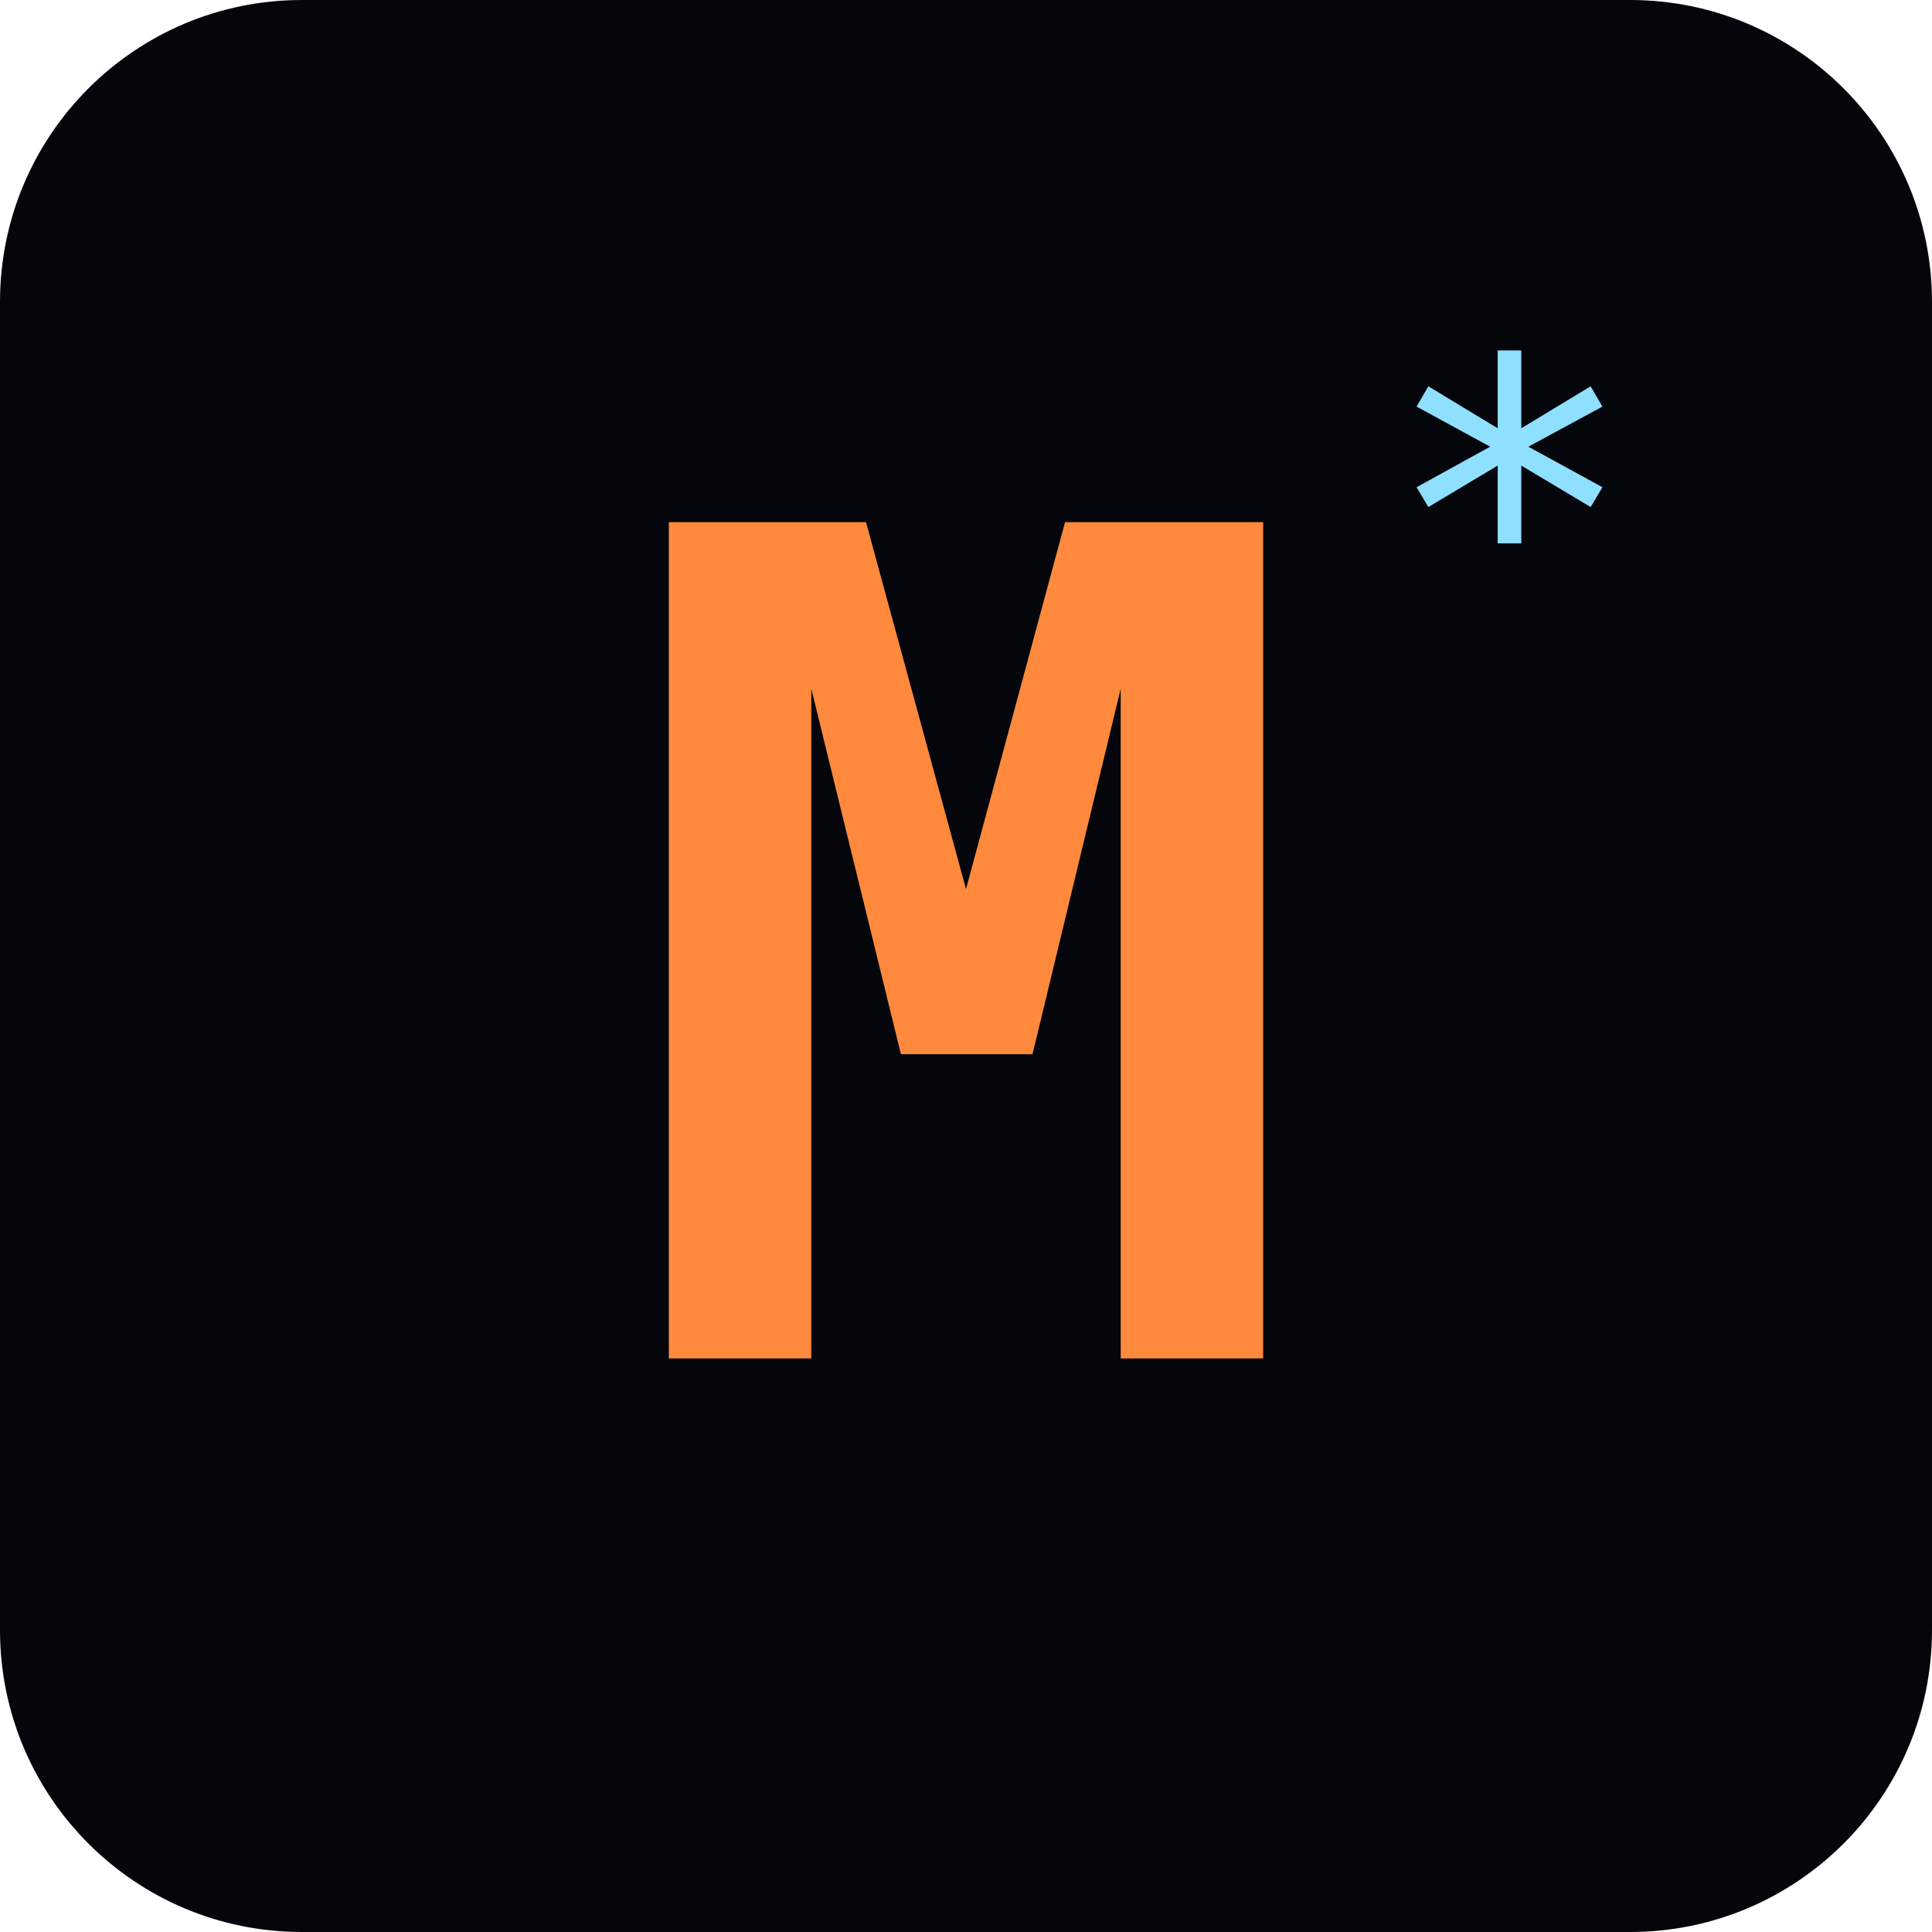
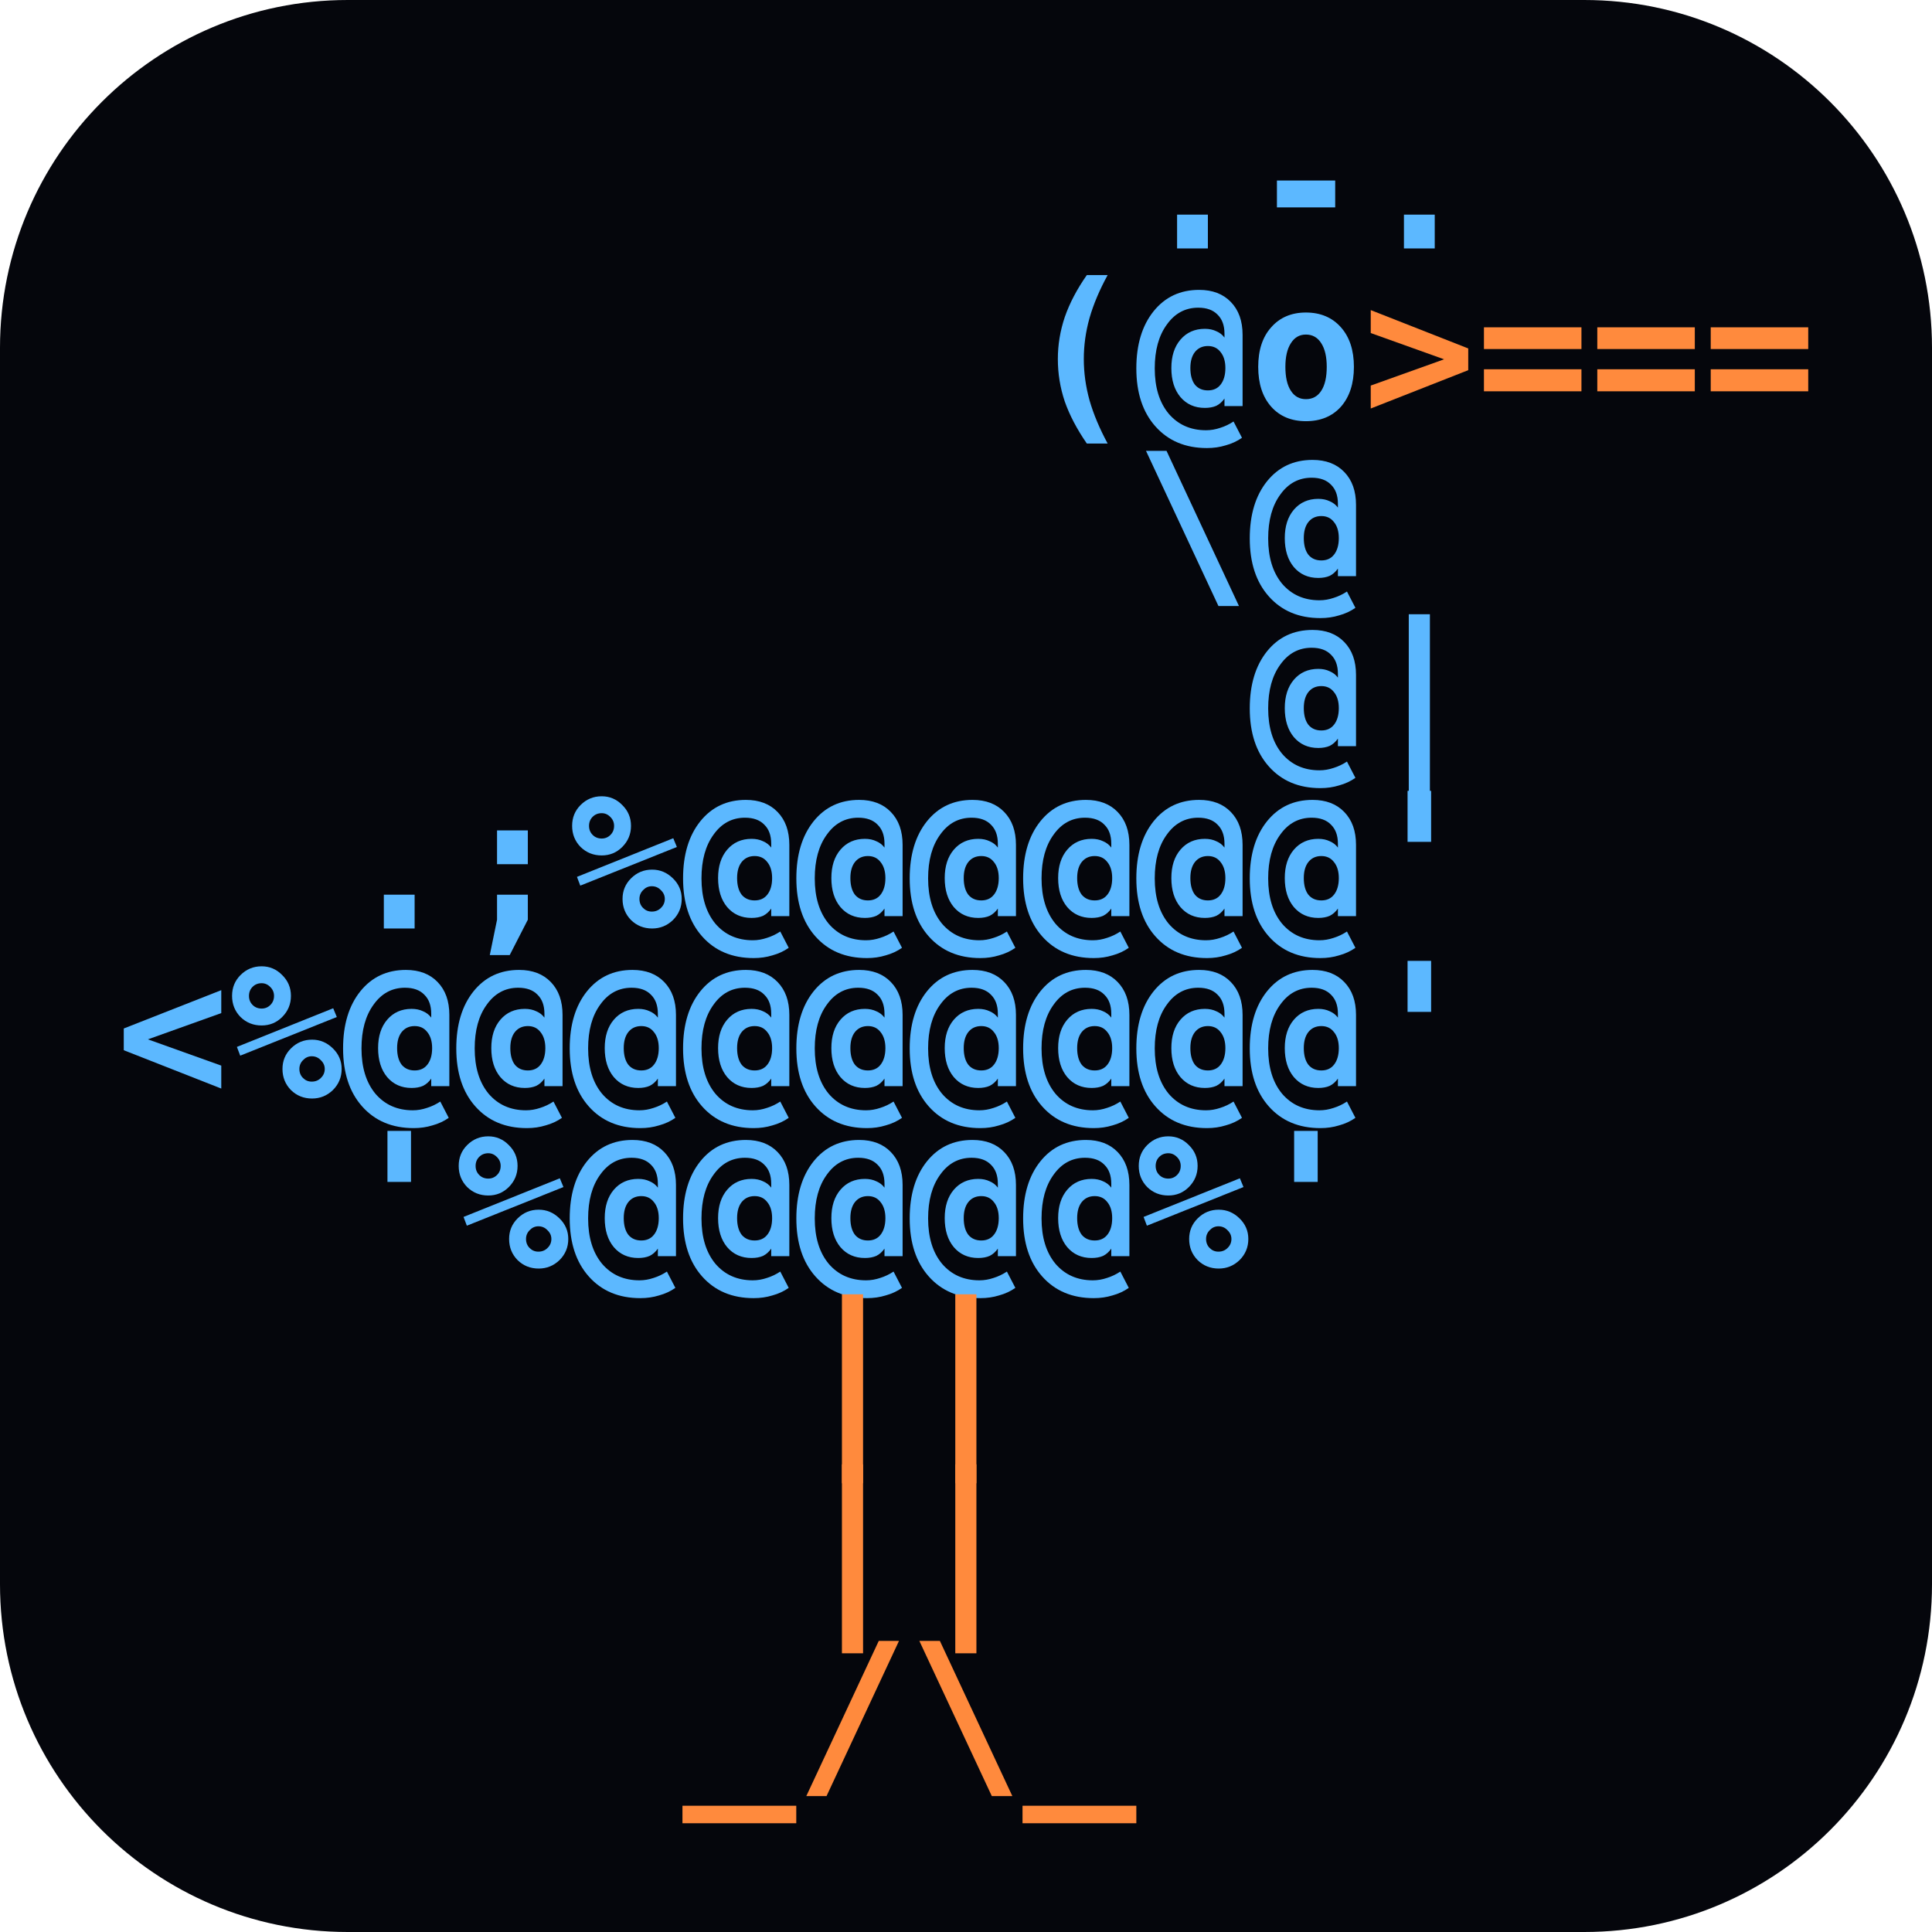
- <svg xmlns="http://www.w3.org/2000/svg" viewBox="0 0 64 64">
-   <rect width="64" height="64" rx="10" fill="#05060c" />
-   <text x="32" y="45" text-anchor="middle" font-family="ui-monospace, Menlo, Consolas, monospace" font-size="38" font-weight="700" fill="#ff8a3d">M</text>
-   <text x="50" y="22" text-anchor="middle" font-family="ui-monospace, Menlo, monospace" font-size="14" fill="#8fe0ff">*</text>
+ <svg xmlns="http://www.w3.org/2000/svg" viewBox="0 0 100 100">
+   <rect width="100" height="100" rx="18" fill="#05060c" />
+   <g font-family="ui-monospace, Menlo, Consolas, monospace" font-size="9.78" font-weight="700" text-anchor="middle">
+     <text x="61.73" y="12.86" fill="#5cb8ff">.</text>
+     <text x="67.60" y="12.86" fill="#5cb8ff">-</text>
+     <text x="73.47" y="12.86" fill="#5cb8ff">.</text>
+     <text x="55.87" y="21.66" fill="#5cb8ff">(</text>
+     <text x="61.73" y="21.66" fill="#5cb8ff">@</text>
+     <text x="67.60" y="21.66" fill="#5cb8ff">o</text>
+     <text x="73.47" y="21.66" fill="#ff8a3d">&gt;</text>
+     <text x="79.33" y="21.66" fill="#ff8a3d">=</text>
+     <text x="85.20" y="21.66" fill="#ff8a3d">=</text>
+     <text x="91.07" y="21.66" fill="#ff8a3d">=</text>
+     <text x="61.73" y="30.46" fill="#5cb8ff">\</text>
+     <text x="67.60" y="30.46" fill="#5cb8ff">@</text>
+     <text x="67.60" y="39.26" fill="#5cb8ff">@</text>
+     <text x="73.47" y="39.26" fill="#5cb8ff">|</text>
+     <text x="20.67" y="48.06" fill="#5cb8ff">.</text>
+     <text x="26.53" y="48.06" fill="#5cb8ff">;</text>
+     <text x="32.40" y="48.06" fill="#5cb8ff">%</text>
+     <text x="38.27" y="48.06" fill="#5cb8ff">@</text>
+     <text x="44.13" y="48.06" fill="#5cb8ff">@</text>
+     <text x="50.00" y="48.06" fill="#5cb8ff">@</text>
+     <text x="55.87" y="48.06" fill="#5cb8ff">@</text>
+     <text x="61.73" y="48.06" fill="#5cb8ff">@</text>
+     <text x="67.60" y="48.06" fill="#5cb8ff">@</text>
+     <text x="73.47" y="48.06" fill="#5cb8ff">'</text>
+     <text x="8.93" y="56.86" fill="#5cb8ff">&lt;</text>
+     <text x="14.80" y="56.86" fill="#5cb8ff">%</text>
+     <text x="20.67" y="56.86" fill="#5cb8ff">@</text>
+     <text x="26.53" y="56.86" fill="#5cb8ff">@</text>
+     <text x="32.40" y="56.86" fill="#5cb8ff">@</text>
+     <text x="38.27" y="56.86" fill="#5cb8ff">@</text>
+     <text x="44.13" y="56.86" fill="#5cb8ff">@</text>
+     <text x="50.00" y="56.86" fill="#5cb8ff">@</text>
+     <text x="55.87" y="56.86" fill="#5cb8ff">@</text>
+     <text x="61.73" y="56.86" fill="#5cb8ff">@</text>
+     <text x="67.60" y="56.86" fill="#5cb8ff">@</text>
+     <text x="73.47" y="56.86" fill="#5cb8ff">'</text>
+     <text x="20.67" y="65.66" fill="#5cb8ff">'</text>
+     <text x="26.53" y="65.66" fill="#5cb8ff">%</text>
+     <text x="32.40" y="65.66" fill="#5cb8ff">@</text>
+     <text x="38.27" y="65.66" fill="#5cb8ff">@</text>
+     <text x="44.13" y="65.66" fill="#5cb8ff">@</text>
+     <text x="50.00" y="65.66" fill="#5cb8ff">@</text>
+     <text x="55.87" y="65.66" fill="#5cb8ff">@</text>
+     <text x="61.73" y="65.66" fill="#5cb8ff">%</text>
+     <text x="67.60" y="65.66" fill="#5cb8ff">'</text>
+     <text x="44.13" y="74.46" fill="#ff8a3d">|</text>
+     <text x="50.00" y="74.46" fill="#ff8a3d">|</text>
+     <text x="44.13" y="83.26" fill="#ff8a3d">|</text>
+     <text x="50.00" y="83.26" fill="#ff8a3d">|</text>
+     <text x="38.27" y="92.06" fill="#ff8a3d">_</text>
+     <text x="44.13" y="92.06" fill="#ff8a3d">/</text>
+     <text x="50.00" y="92.06" fill="#ff8a3d">\</text>
+     <text x="55.87" y="92.06" fill="#ff8a3d">_</text>
+   </g>
</svg>
